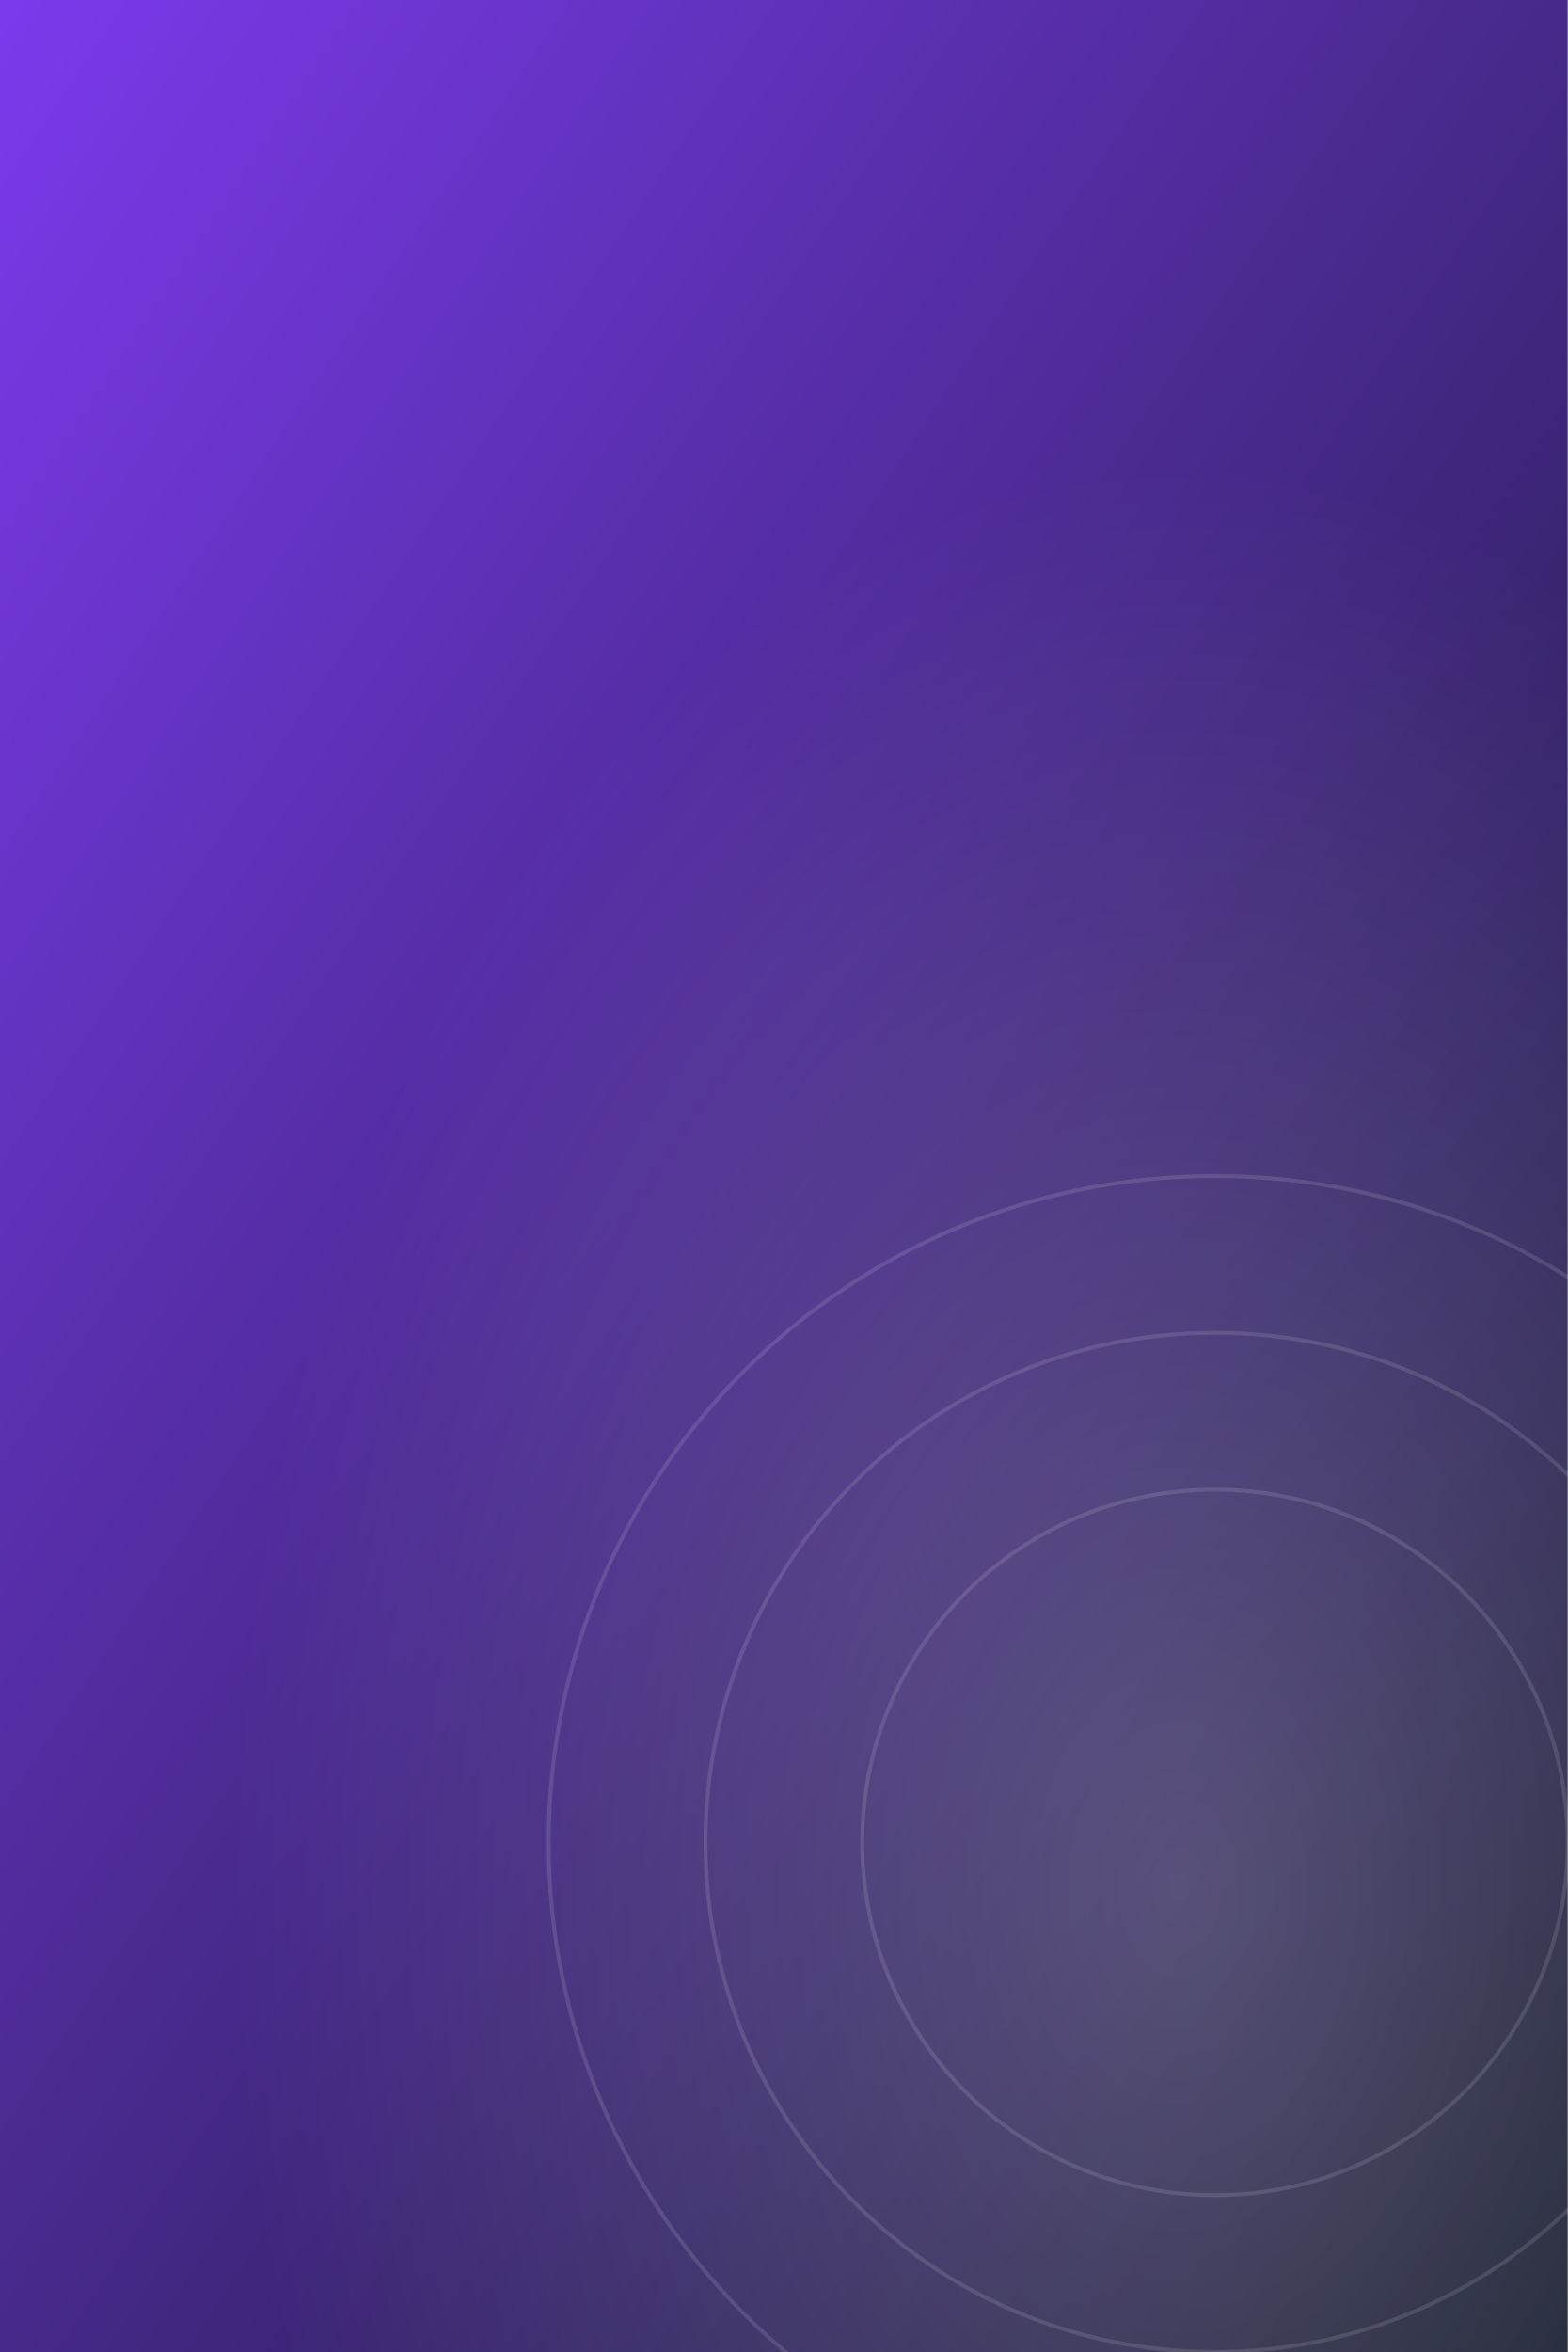
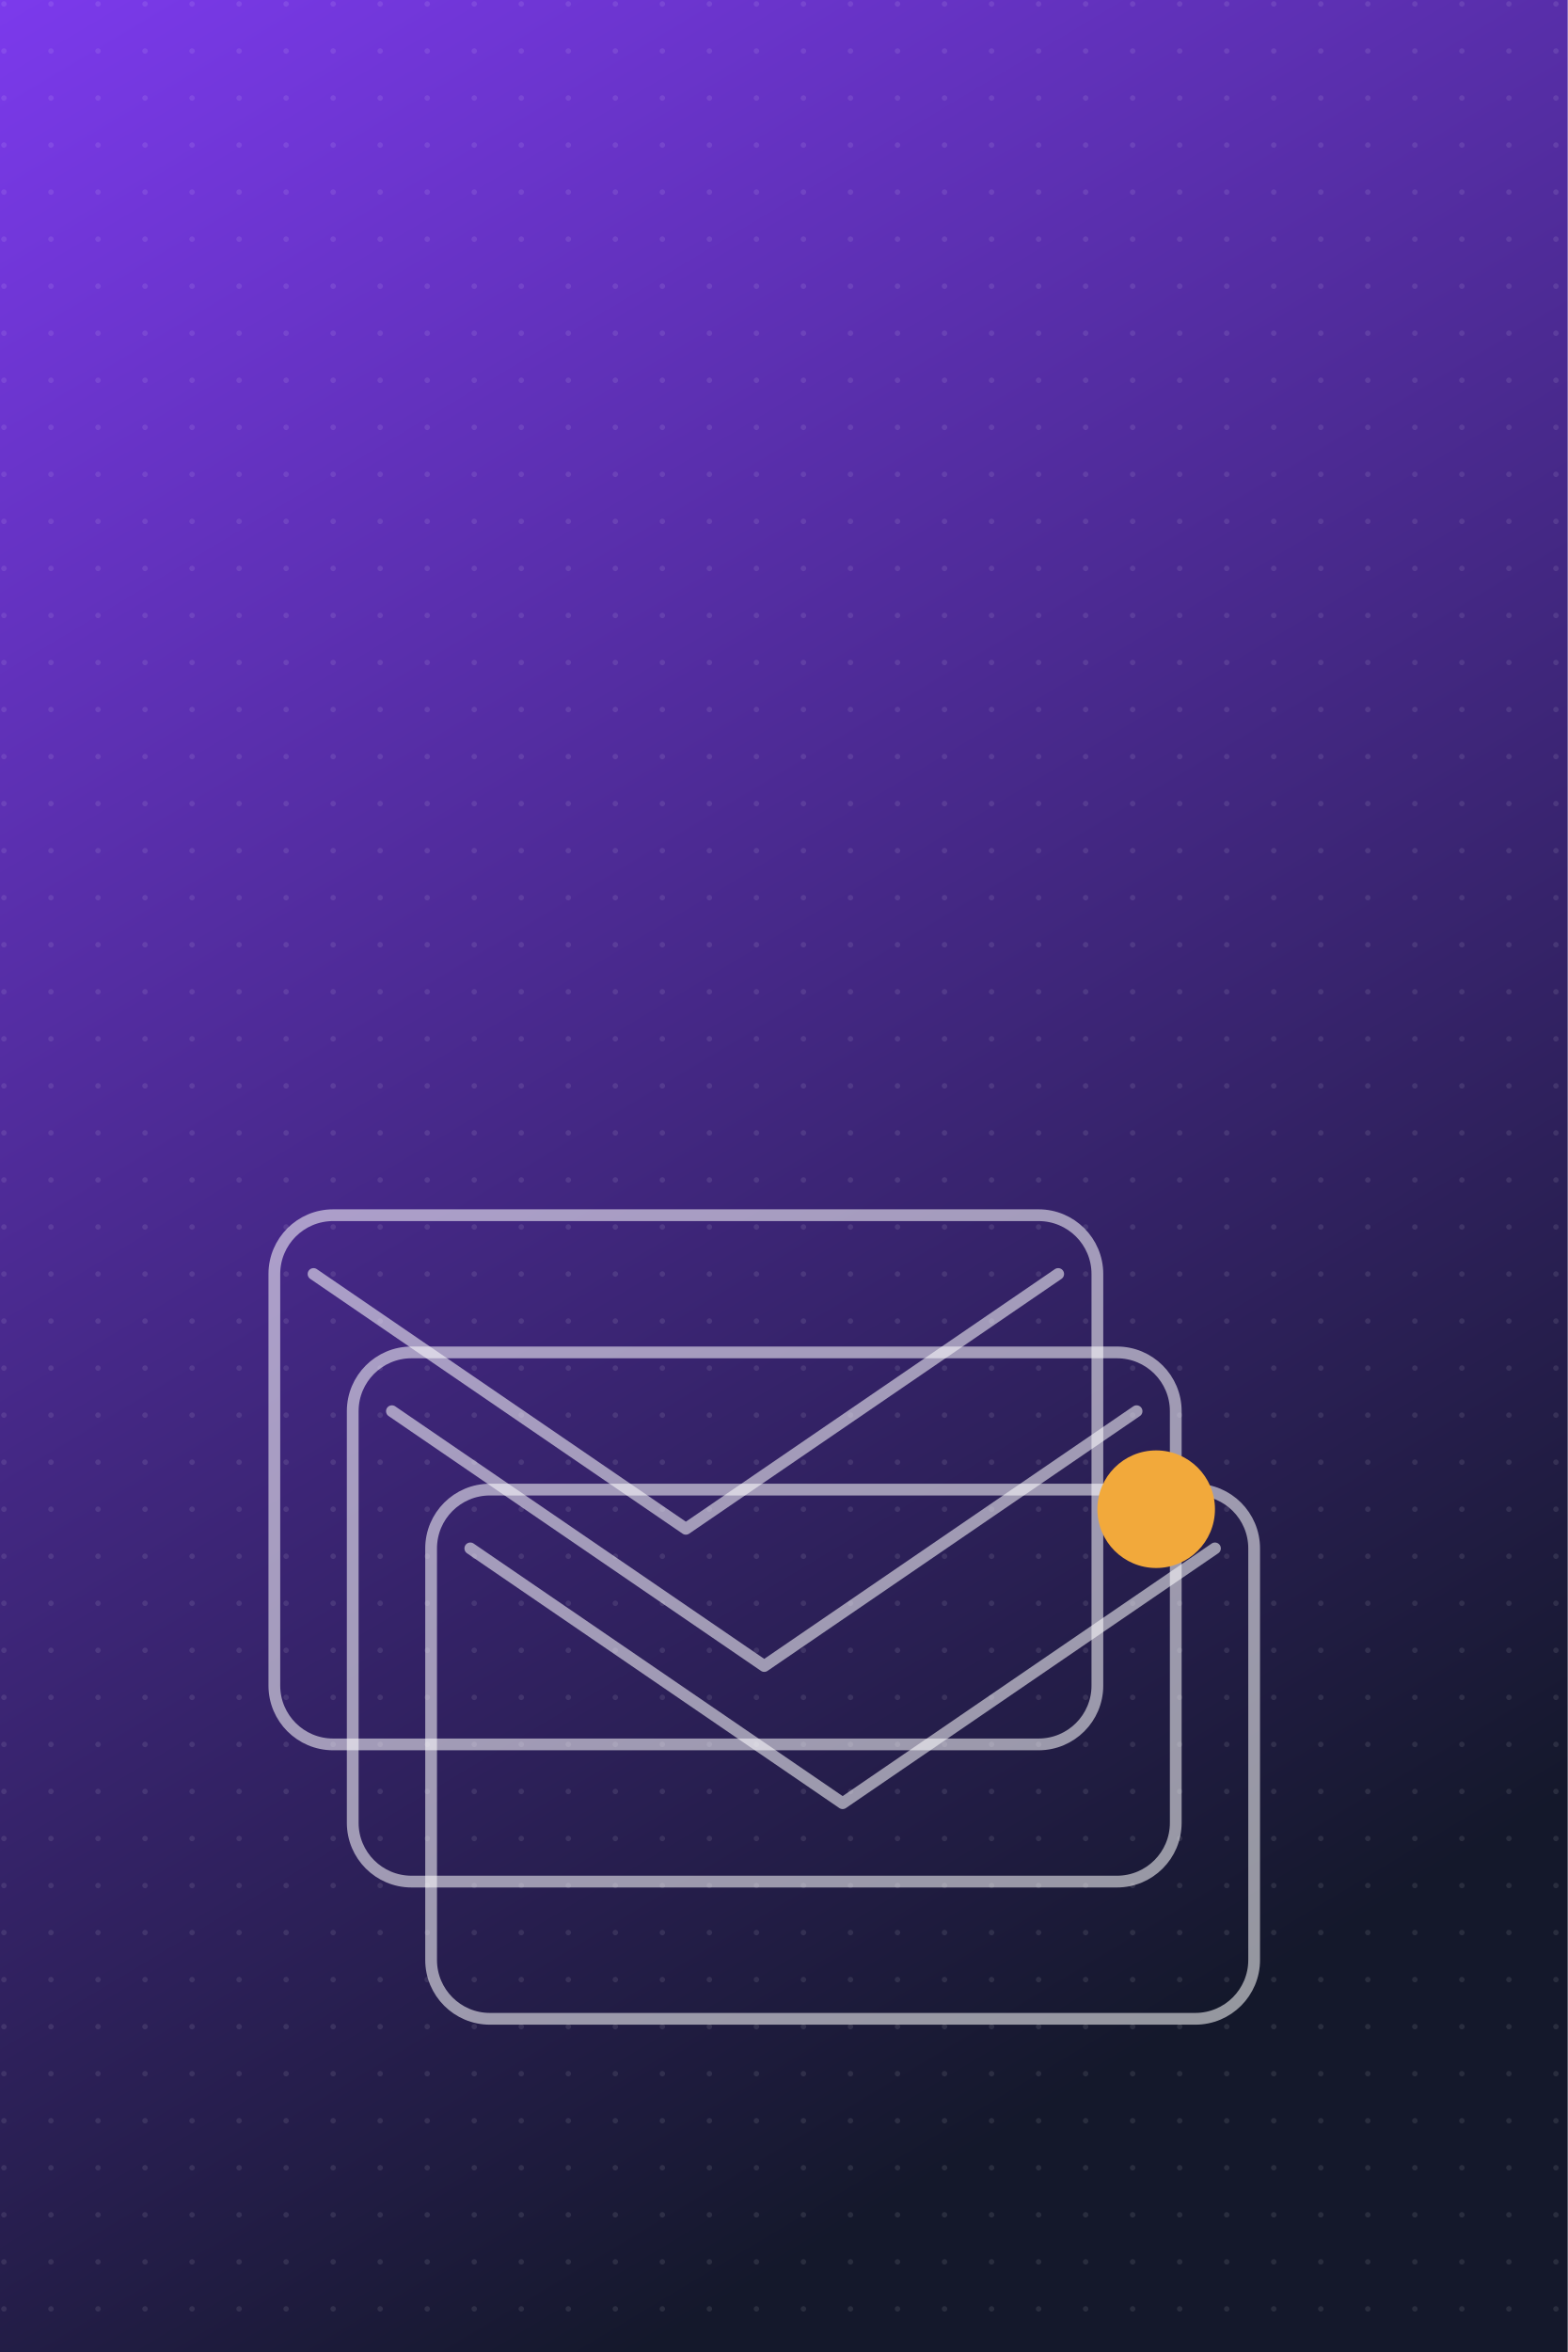
<svg xmlns="http://www.w3.org/2000/svg" width="800" height="1200" viewBox="0 0 800 1200">
  <defs>
-     <linearGradient id="g" x1="0" y1="0" x2="1" y2="1">
-       <stop offset="0" stop-color="#7c3aed" />
-       <stop offset="1" stop-color="#111827" />
+     <linearGradient id="g" x1="0" y1="0" x2="0.4" y2="1">
+       <stop offset="0" stop-color="#7C3AED" />
+       <stop offset="1" stop-color="#14182B" />
    </linearGradient>
-     <radialGradient id="r" cx="0.75" cy="0.8" r="0.6">
-       <stop offset="0" stop-color="#ffffff" stop-opacity="0.22" />
-       <stop offset="1" stop-color="#ffffff" stop-opacity="0" />
-     </radialGradient>
+     <pattern id="d" width="24" height="24" patternUnits="userSpaceOnUse">
+       <circle cx="2" cy="2" r="1.4" fill="#fff" fill-opacity="0.09" />
+     </pattern>
  </defs>
  <rect width="800" height="1200" fill="url(#g)" />
-   <rect width="800" height="1200" fill="url(#r)" />
-   <g fill="none" stroke="#ffffff" stroke-opacity="0.12" stroke-width="2">
-     <circle cx="620" cy="940" r="180" />
-     <circle cx="620" cy="940" r="260" />
-     <circle cx="620" cy="940" r="340" />
+   <rect width="800" height="1200" fill="url(#d)" />
+   <g transform="translate(0 420)">
+     <g transform="translate(140 200)">
+       <rect width="420" height="270" rx="30" fill="none" stroke="#fff" stroke-opacity="0.55" stroke-width="6" stroke-linecap="round" stroke-linejoin="round" />
+       <path d="M20 30 L210 160 L400 30" fill="none" stroke="#fff" stroke-opacity="0.55" stroke-width="6" stroke-linecap="round" stroke-linejoin="round" />
+     </g>
+     <g transform="translate(180 270)">
+       <rect width="420" height="270" rx="30" fill="none" stroke="#fff" stroke-opacity="0.55" stroke-width="6" stroke-linecap="round" stroke-linejoin="round" />
+       <path d="M20 30 L210 160 L400 30" fill="none" stroke="#fff" stroke-opacity="0.55" stroke-width="6" stroke-linecap="round" stroke-linejoin="round" />
+     </g>
+     <g transform="translate(220 340)">
+       <rect width="420" height="270" rx="30" fill="none" stroke="#fff" stroke-opacity="0.55" stroke-width="6" stroke-linecap="round" stroke-linejoin="round" />
+       <path d="M20 30 L210 160 L400 30" fill="none" stroke="#fff" stroke-opacity="0.55" stroke-width="6" stroke-linecap="round" stroke-linejoin="round" />
+     </g>
+     <circle cx="590" cy="350" r="30" fill="#F2A93B" />
  </g>
</svg>
